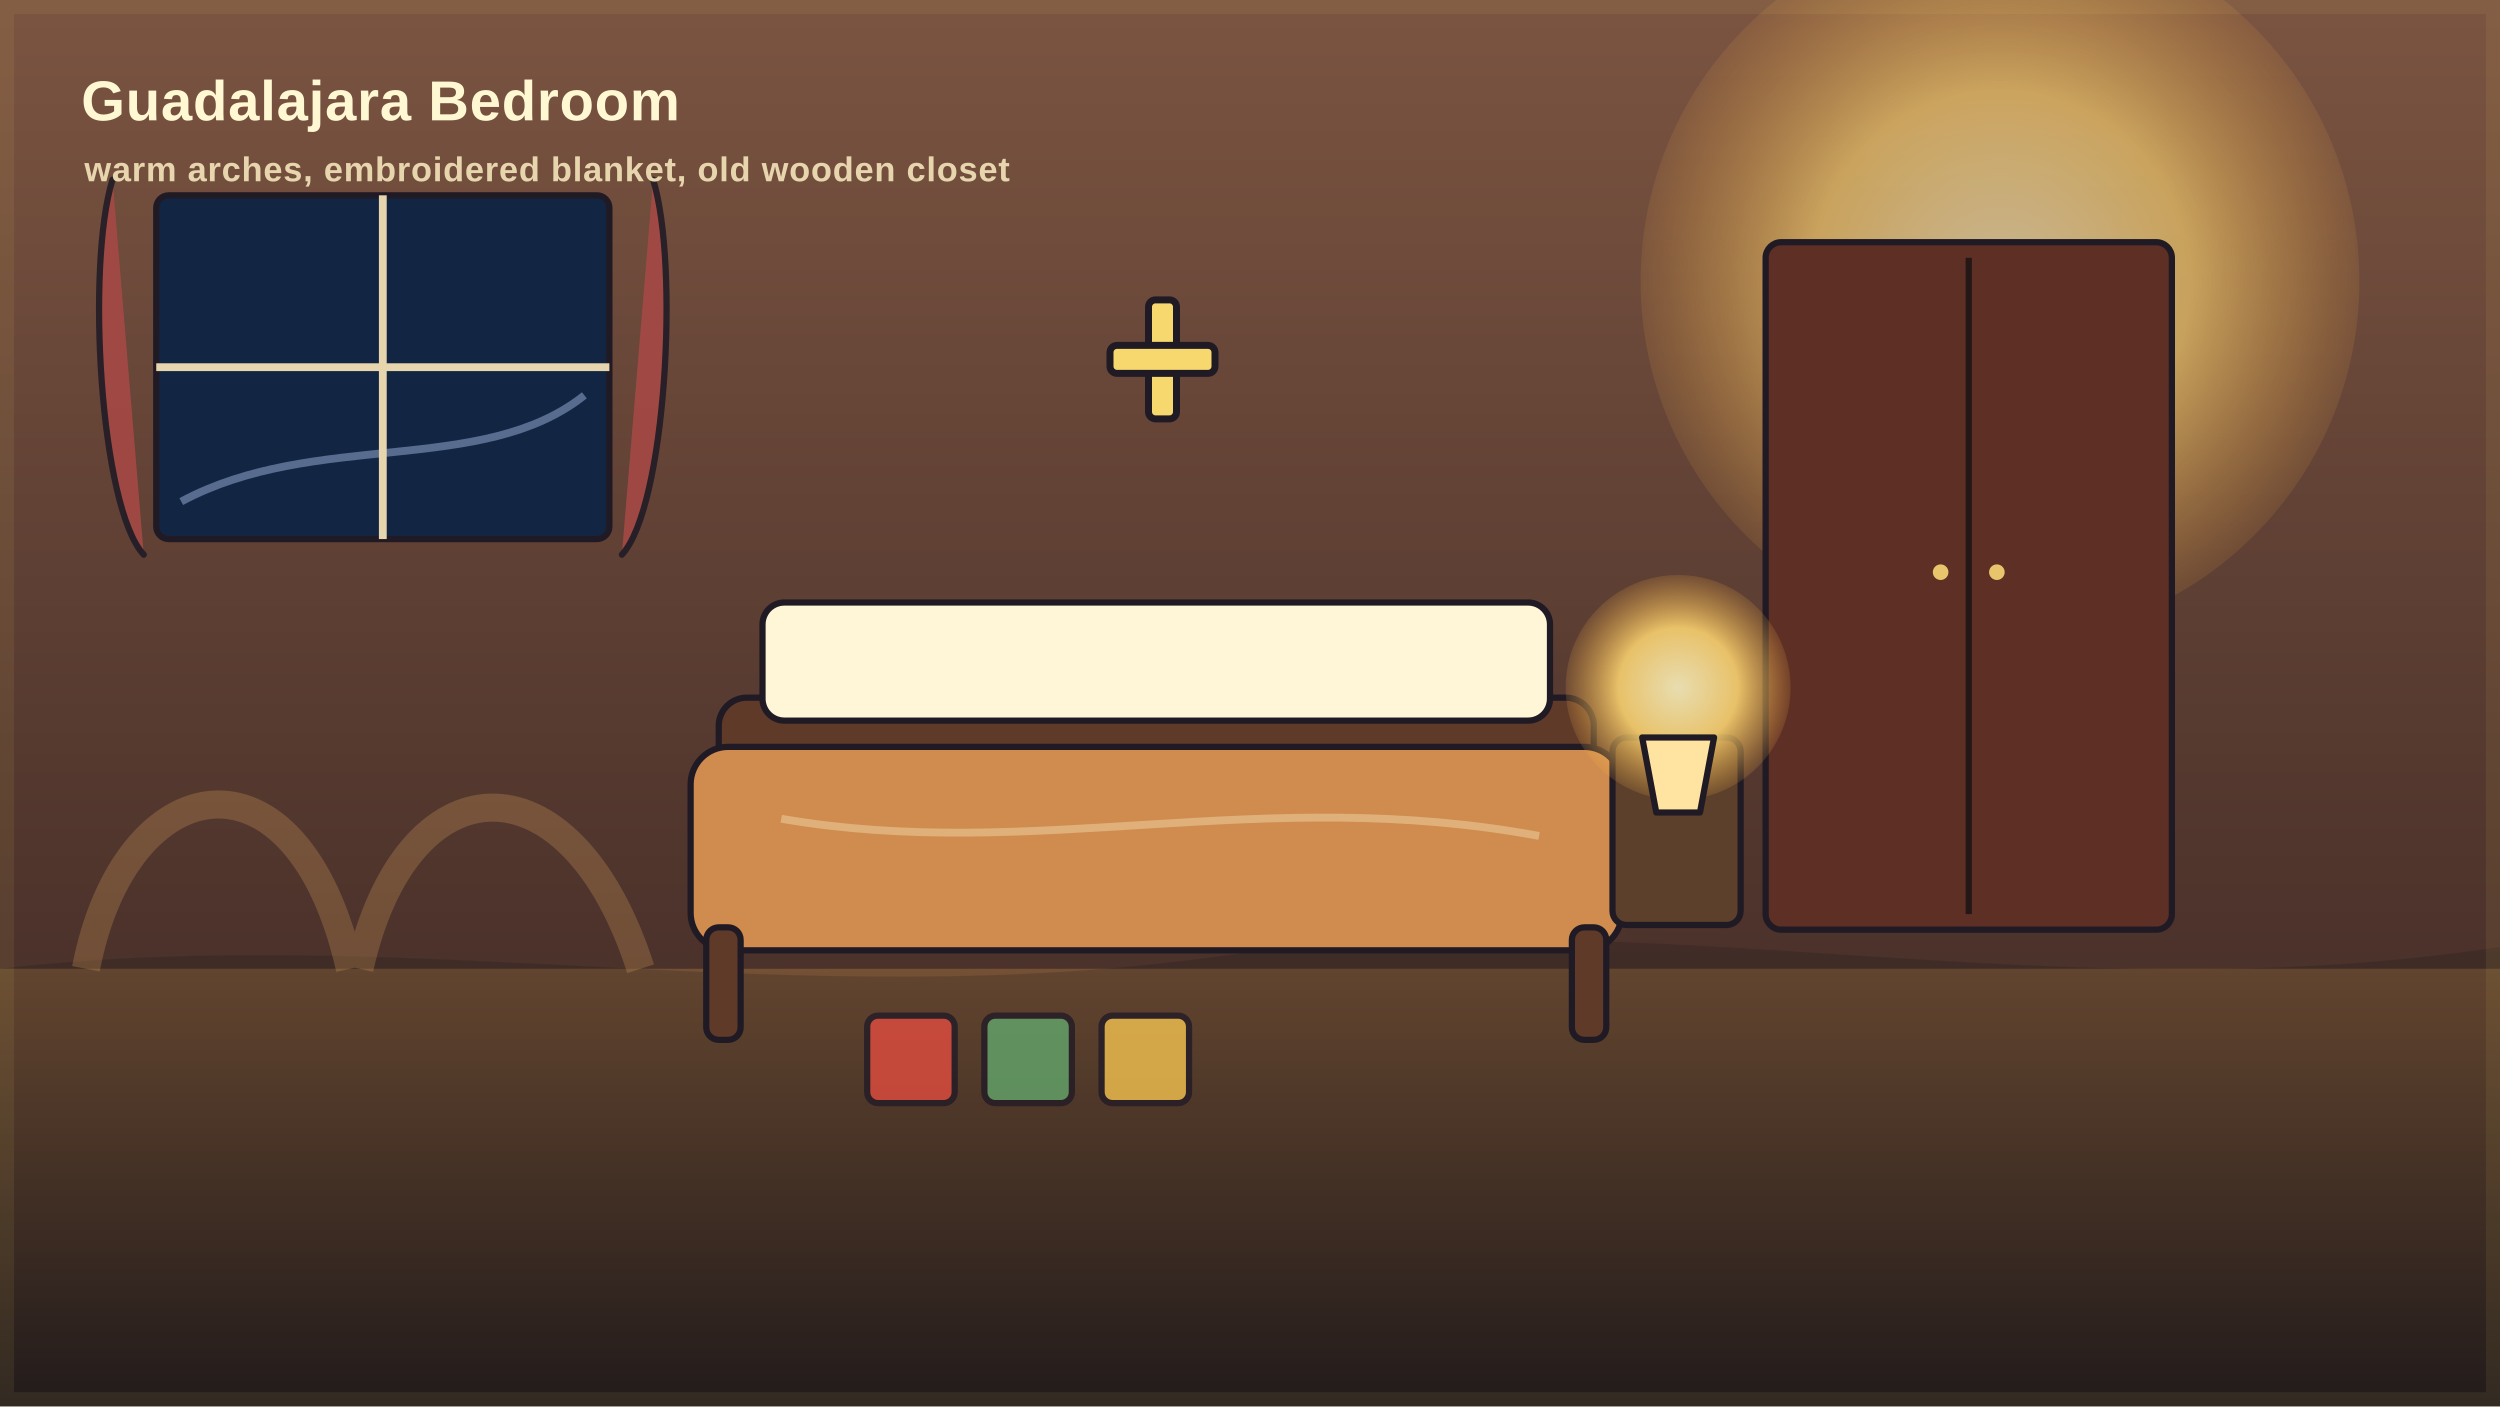
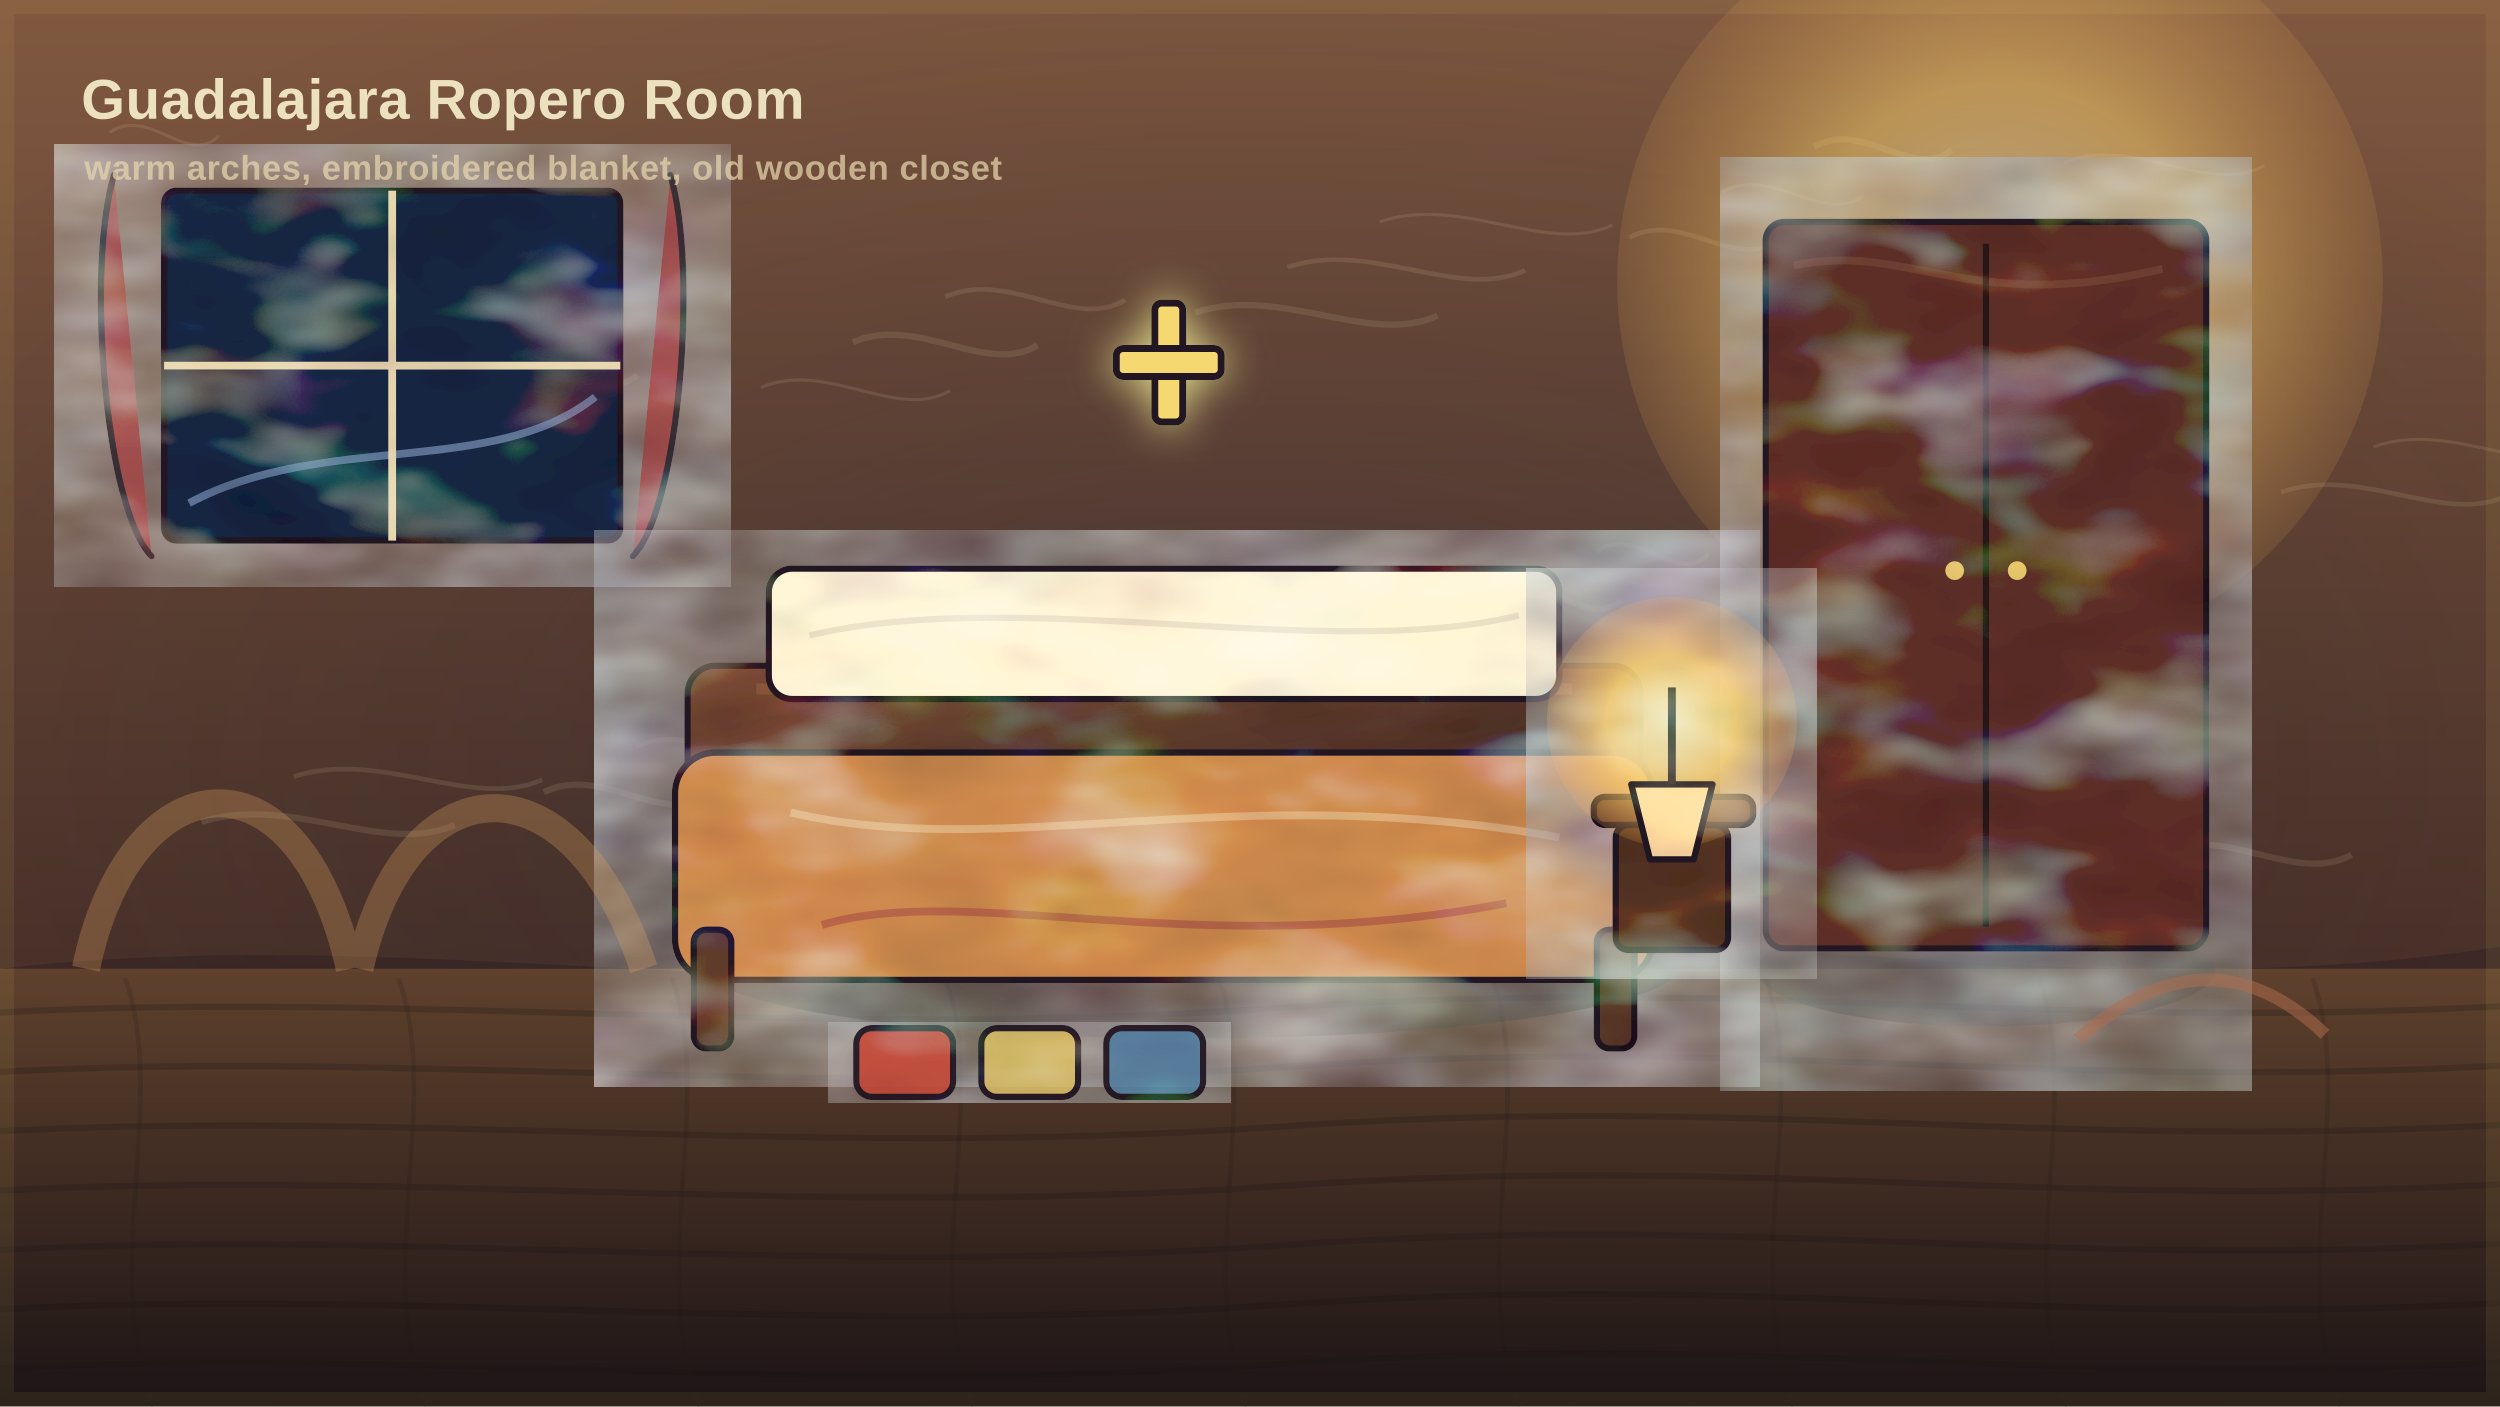
<svg xmlns="http://www.w3.org/2000/svg" width="1600" height="900" viewBox="0 0 1600 900">
  <style>
-   .ink{stroke:#201a25;stroke-width:4;stroke-linecap:round;stroke-linejoin:round}
-   .soft{filter:url(#soft)}
-   .label{font-family:Arial,Helvetica,sans-serif;font-weight:800;letter-spacing:.5px}
+   .ink{stroke:#201823;stroke-width:4;stroke-linecap:round;stroke-linejoin:round}
+   .thin{stroke:#2c2330;stroke-width:2;stroke-linecap:round;stroke-linejoin:round}
+   .paint{filter:url(#paint)}
+   .glow{filter:url(#goldGlow)}
+   .label{font-family:Arial,Helvetica,sans-serif;font-weight:800;letter-spacing:.4px}
</style>
  <defs>
-     <filter id="soft">
-       <feGaussianBlur stdDeviation="7" />
+     <filter id="paint" x="-8%" y="-8%" width="116%" height="116%">
+       <feTurbulence type="fractalNoise" baseFrequency=".009 .018" numOctaves="3" seed="17" result="noise" />
+       <feColorMatrix in="noise" type="saturate" values=".18" result="softNoise" />
+       <feBlend in="SourceGraphic" in2="softNoise" mode="overlay" />
    </filter>
-     <linearGradient id="wall" x1="0" y1="0" x2="0" y2="1">
-       <stop stop-color="#3f4d6d" />
-       <stop offset="1" stop-color="#172033" />
-     </linearGradient>
-     <linearGradient id="floor" x1="0" y1="0" x2="0" y2="1">
-       <stop stop-color="#5b4435" />
-       <stop offset="1" stop-color="#2c211d" />
-     </linearGradient>
-     <radialGradient id="lamp" cx=".5" cy=".5" r=".55">
-       <stop stop-color="#fff7c4" />
-       <stop offset=".48" stop-color="#ffd772" />
-       <stop offset="1" stop-color="#f4a73c" stop-opacity="0" />
+     <filter id="goldGlow" x="-120%" y="-120%" width="340%" height="340%">
+       <feGaussianBlur stdDeviation="12" result="blur" />
+       <feColorMatrix in="blur" type="matrix" values="1 0 0 0 .95  0 1 0 0 .72  0 0 1 0 .25  0 0 0 .82 0" result="gold" />
+       <feMerge>
+         <feMergeNode in="gold" />
+         <feMergeNode in="SourceGraphic" />
+       </feMerge>
+     </filter>
+     <radialGradient id="lamp" cx=".5" cy=".5" r=".58">
+       <stop stop-color="#fff8c8" />
+       <stop offset=".45" stop-color="#ffd56f" />
+       <stop offset="1" stop-color="#f0a948" stop-opacity="0" />
    </radialGradient>
-     <linearGradient id="shadow" x1="0" y1="0" x2="1" y2="1">
-       <stop stop-color="#04070d" />
-       <stop offset="1" stop-color="#1f102b" />
+     <radialGradient id="nightPool" cx=".5" cy=".55" r=".65">
+       <stop stop-color="#1b2441" stop-opacity=".65" />
+       <stop offset="1" stop-color="#070a12" stop-opacity="0" />
+     </radialGradient>
+     <linearGradient id="woodDark" x1="0" y1="0" x2="1" y2="1">
+       <stop stop-color="#7c4d36" />
+       <stop offset="1" stop-color="#38221d" />
    </linearGradient>
    <linearGradient id="sceneWall" x1="0" y1="0" x2="0" y2="1">
-       <stop stop-color="#7b5441" />
+       <stop stop-color="#805840" />
      <stop offset="1" stop-color="#352220" />
    </linearGradient>
    <linearGradient id="sceneFloor" x1="0" y1="0" x2="0" y2="1">
      <stop stop-color="#745034" />
-       <stop offset="1" stop-color="#261d1c" />
+       <stop offset="1" stop-color="#211818" />
    </linearGradient>
  </defs>
  <rect width="1600" height="900" fill="url(#sceneWall)" />
+   <rect width="1600" height="900" fill="url(#nightPool)" opacity=".42" />
+   <path d="M70 85 C94.5 67, 120.4 107, 140 87" stroke="#f4e2ba" stroke-width="2" opacity=".11" fill="none" />
+   <path d="M209 296 C239.45 278, 271.64 318, 296 298" stroke="#f4e2ba" stroke-width="3" opacity=".11" fill="none" />
+   <path d="M348 507 C384.4 489, 422.88 529, 452 509" stroke="#f4e2ba" stroke-width="4" opacity=".11" fill="none" />
+   <path d="M487 248 C529.35 230, 574.12 270, 608 250" stroke="#f4e2ba" stroke-width="2" opacity=".11" fill="none" />
+   <path d="M626 459 C674.3 441, 725.36 481, 764 461" stroke="#f4e2ba" stroke-width="3" opacity=".11" fill="none" />
+   <path d="M765 200 C819.25 182, 876.6 222, 920 202" stroke="#f4e2ba" stroke-width="4" opacity=".11" fill="none" />
+   <path d="M904 411 C930.95 393, 959.44 433, 981 413" stroke="#f4e2ba" stroke-width="2" opacity=".11" fill="none" />
+   <path d="M1043 152 C1075.9 134, 1110.68 174, 1137 154" stroke="#f4e2ba" stroke-width="3" opacity=".11" fill="none" />
+   <path d="M1182 363 C1220.85 345, 1261.92 385, 1293 365" stroke="#f4e2ba" stroke-width="4" opacity=".11" fill="none" />
+   <path d="M1321 104 C1365.8 86, 1413.16 126, 1449 106" stroke="#f4e2ba" stroke-width="2" opacity=".11" fill="none" />
+   <path d="M1460 315 C1510.75 297, 1564.4 337, 1605 317" stroke="#f4e2ba" stroke-width="3" opacity=".11" fill="none" />
+   <path d="M129 526 C185.7 508, 245.64 548, 291 528" stroke="#f4e2ba" stroke-width="4" opacity=".11" fill="none" />
+   <path d="M268 267 C297.4 249, 328.48 289, 352 269" stroke="#f4e2ba" stroke-width="2" opacity=".11" fill="none" />
+   <path d="M407 478 C442.35 460, 479.72 500, 508 480" stroke="#f4e2ba" stroke-width="3" opacity=".11" fill="none" />
+   <path d="M546 219 C587.3 201, 630.96 241, 664 221" stroke="#f4e2ba" stroke-width="4" opacity=".11" fill="none" />
+   <path d="M685 430 C732.25 412, 782.2 452, 820 432" stroke="#f4e2ba" stroke-width="2" opacity=".11" fill="none" />
+   <path d="M824 171 C877.2 153, 933.44 193, 976 173" stroke="#f4e2ba" stroke-width="3" opacity=".11" fill="none" />
+   <path d="M963 382 C988.9 364, 1016.28 404, 1037 384" stroke="#f4e2ba" stroke-width="4" opacity=".11" fill="none" />
+   <path d="M1102 123 C1133.85 105, 1167.52 145, 1193 125" stroke="#f4e2ba" stroke-width="2" opacity=".11" fill="none" />
+   <path d="M1241 334 C1278.8 316, 1318.76 356, 1349 336" stroke="#f4e2ba" stroke-width="3" opacity=".11" fill="none" />
+   <path d="M1380 545 C1423.75 527, 1470 567, 1505 547" stroke="#f4e2ba" stroke-width="4" opacity=".11" fill="none" />
+   <path d="M1519 286 C1568.7 268, 1621.24 308, 1661 288" stroke="#f4e2ba" stroke-width="2" opacity=".11" fill="none" />
+   <path d="M188 497 C243.65 479, 302.48 519, 347 499" stroke="#f4e2ba" stroke-width="3" opacity=".11" fill="none" />
+   <path d="M327 238 C355.35 220, 385.32 260, 408 240" stroke="#f4e2ba" stroke-width="4" opacity=".11" fill="none" />
+   <path d="M466 449 C500.3 431, 536.56 471, 564 451" stroke="#f4e2ba" stroke-width="2" opacity=".11" fill="none" />
+   <path d="M605 190 C645.25 172, 687.8 212, 720 192" stroke="#f4e2ba" stroke-width="3" opacity=".11" fill="none" />
+   <path d="M744 401 C790.2 383, 839.04 423, 876 403" stroke="#f4e2ba" stroke-width="4" opacity=".11" fill="none" />
+   <path d="M883 142 C935.15 124, 990.28 164, 1032 144" stroke="#f4e2ba" stroke-width="2" opacity=".11" fill="none" />
+   <path d="M1022 353 C1046.85 335, 1073.12 375, 1093 355" stroke="#f4e2ba" stroke-width="3" opacity=".11" fill="none" />
+   <path d="M1161 94 C1191.8 76, 1224.36 116, 1249 96" stroke="#f4e2ba" stroke-width="4" opacity=".11" fill="none" />
  <rect y="620" width="1600" height="280" fill="url(#sceneFloor)" />
-   <path d="M0 620 C260 590 510 650 780 612 C1070 575 1310 650 1600 606 L1600 900 L0 900Z" fill="#110f17" opacity=".18" />
-   <circle cx="1280" cy="180" r="230" fill="url(#lamp)" opacity=".62" />
-   <g>
-     <rect x="100" y="125" width="290" height="220" rx="8" fill="#122542" class="ink" />
-     <path d="M116 321 C201.5 275, 308.8 305, 374 253" stroke="#8fa6ce" stroke-width="5" fill="none" opacity=".55" />
-     <line x1="245" y1="125" x2="245" y2="345" stroke="#e7d6ad" stroke-width="5" />
-     <line x1="100" y1="235" x2="390" y2="235" stroke="#e7d6ad" stroke-width="5" />
-     <path d="M72 115 C55 170, 64 325, 92 355" fill="#a74945" opacity=".88" class="ink" />
-     <path d="M418 115 C435 170, 426 325, 398 355" fill="#a74945" opacity=".88" class="ink" />
+   <path d="M0 648 C260 634, 520 666, 820 645 S1300 660, 1600 644" stroke="#1b1414" stroke-opacity=".22" stroke-width="4" fill="none" />
+   <path d="M0 686 C260 672, 520 704, 820 683 S1300 698, 1600 682" stroke="#1b1414" stroke-opacity=".22" stroke-width="4" fill="none" />
+   <path d="M0 724 C260 710, 520 742, 820 721 S1300 736, 1600 720" stroke="#1b1414" stroke-opacity=".22" stroke-width="4" fill="none" />
+   <path d="M0 762 C260 748, 520 780, 820 759 S1300 774, 1600 758" stroke="#1b1414" stroke-opacity=".22" stroke-width="4" fill="none" />
+   <path d="M0 800 C260 786, 520 818, 820 797 S1300 812, 1600 796" stroke="#1b1414" stroke-opacity=".22" stroke-width="4" fill="none" />
+   <path d="M0 838 C260 824, 520 856, 820 835 S1300 850, 1600 834" stroke="#1b1414" stroke-opacity=".22" stroke-width="4" fill="none" />
+   <path d="M0 876 C260 862, 520 894, 820 873 S1300 888, 1600 872" stroke="#1b1414" stroke-opacity=".22" stroke-width="4" fill="none" />
+   <path d="M80 626 C108 704, 64 812, 98 900" stroke="#271c1b" stroke-opacity=".18" stroke-width="3" fill="none" />
+   <path d="M255 626 C283 704, 239 812, 273 900" stroke="#271c1b" stroke-opacity=".18" stroke-width="3" fill="none" />
+   <path d="M430 626 C458 704, 414 812, 448 900" stroke="#271c1b" stroke-opacity=".18" stroke-width="3" fill="none" />
+   <path d="M605 626 C633 704, 589 812, 623 900" stroke="#271c1b" stroke-opacity=".18" stroke-width="3" fill="none" />
+   <path d="M780 626 C808 704, 764 812, 798 900" stroke="#271c1b" stroke-opacity=".18" stroke-width="3" fill="none" />
+   <path d="M955 626 C983 704, 939 812, 973 900" stroke="#271c1b" stroke-opacity=".18" stroke-width="3" fill="none" />
+   <path d="M1130 626 C1158 704, 1114 812, 1148 900" stroke="#271c1b" stroke-opacity=".18" stroke-width="3" fill="none" />
+   <path d="M1305 626 C1333 704, 1289 812, 1323 900" stroke="#271c1b" stroke-opacity=".18" stroke-width="3" fill="none" />
+   <path d="M1480 626 C1508 704, 1464 812, 1498 900" stroke="#271c1b" stroke-opacity=".18" stroke-width="3" fill="none" />
+   <path d="M0 620 C260 590 510 650 780 612 C1070 575 1310 650 1600 606 L1600 900 L0 900Z" fill="#08070d" opacity=".2" />
+   <circle cx="1280" cy="180" r="245" fill="url(#lamp)" opacity=".5" />
+   <g class="paint">
+     <rect x="105" y="122" width="292" height="224" rx="8" fill="#122542" class="ink" />
+     <path d="M121 322 C207.2 276, 315.24 306, 381 254" stroke="#9cb3d8" stroke-width="5" fill="none" opacity=".55" />
+     <line x1="251" y1="122" x2="251" y2="346" stroke="#e7d6ad" stroke-width="5" />
+     <line x1="105" y1="234" x2="397" y2="234" stroke="#e7d6ad" stroke-width="5" />
+     <path d="M73 112 C55 170, 67 326, 97 356" fill="#a74945" opacity=".9" class="ink" />
+     <path d="M429 112 C447 170, 435 326, 405 356" fill="#a74945" opacity=".9" class="ink" />
  </g>
-   <g>
-     <rect x="1130" y="155" width="260" height="440" rx="10" fill="#5d2f25" class="ink" />
-     <line x1="1260" y1="165" x2="1260" y2="585" stroke="#251716" stroke-width="4" />
-     <circle cx="1242" cy="366.2" r="5" fill="#e8c46d" />
-     <circle cx="1278" cy="366.2" r="5" fill="#e8c46d" />
+   <g class="paint">
+     <ellipse cx="1271" cy="621" rx="146.64" ry="36" fill="#07080e" opacity=".28" />
+     <rect x="1130" y="142" width="282" height="465" rx="12" fill="#5d2f25" class="ink" />
+     <path d="M1148 170 C1220 154, 1260 202, 1384 172" stroke="#906247" stroke-width="5" opacity=".34" fill="none" />
+     <line x1="1271" y1="156" x2="1271" y2="593" stroke="#251716" stroke-width="4" />
+     <circle cx="1251" cy="365.2" r="6" fill="#e8c46d" />
+     <circle cx="1291" cy="365.2" r="6" fill="#e8c46d" />
  </g>
-   <g>
-     <rect x="460" y="446.5" width="560" height="100.8" rx="18" fill="#5f3a29" class="ink" />
-     <rect x="488" y="385.6" width="504" height="75.6" rx="14" fill="#fff6d8" class="ink" />
-     <rect x="442" y="478" width="596" height="130.2" rx="24" fill="#d08c4e" class="ink" />
-     <path d="M500 524 C661.6 552, 807.2 502, 985 535" fill="none" stroke="#fff8d3" stroke-opacity=".34" stroke-width="5" />
-     <rect x="452" y="593.5" width="22" height="72" rx="8" fill="#5f3a29" class="ink" />
-     <rect x="1006" y="593.5" width="22" height="72" rx="8" fill="#5f3a29" class="ink" />
+   <g class="paint">
+     <ellipse cx="762.34" cy="618.58" rx="312.12" ry="46" fill="#07080e" opacity=".32" />
+     <rect x="440" y="425.98" width="610" height="124.12" rx="18" fill="url(#woodDark)" class="ink" />
+     <path d="M484 440.96 H1006" stroke="#a36a47" stroke-width="7" opacity=".45" />
+     <rect x="492" y="363.92" width="506" height="83.46" rx="15" fill="#fff6d8" class="ink" />
+     <path d="M518 406.72 C652.52 374.62, 849.04 423.84, 972 393.88" stroke="#d7cbb6" stroke-width="4" opacity=".5" fill="none" />
+     <rect x="432" y="481.62" width="626" height="145.52" rx="26" fill="#d08c4e" class="ink" />
+     <path d="M506 520 C640.96 552, 791.24 498, 998 536" fill="none" stroke="#fff8d3" stroke-opacity=".34" stroke-width="5" />
+     <path d="M526 592 C617.84 564, 768.12 616, 964 578" stroke="#a74945" stroke-width="5" opacity=".55" fill="none" />
+     <rect x="444" y="595.04" width="24" height="76" rx="8" fill="#5f3a29" class="ink" />
+     <rect x="1022" y="595.04" width="24" height="76" rx="8" fill="#5f3a29" class="ink" />
  </g>
-   <g transform="translate(744 230) scale(1.12)">
+   <g transform="translate(748 232) scale(1.12)" class="glow">
    <rect x="-8" y="-34" width="16" height="68" rx="4" fill="#f6d86f" class="ink" />
    <rect x="-30" y="-8" width="60" height="16" rx="4" fill="#f6d86f" class="ink" />
  </g>
-   <rect x="1032" y="472" width="82" height="120" rx="9" fill="#5c402c" class="ink" />
-   <circle cx="1074" cy="440" r="72" fill="url(#lamp)" opacity=".86" />
-   <path d="M1051 472 L1097 472 L1088 520 L1060 520Z" fill="#ffe3a0" class="ink" />
-   <g opacity=".8">
-     <path d="M55 620 C80 490 190 470 224 620 M230 620 C260 485 365 480 410 620" fill="none" stroke="#e1a45f" stroke-width="18" opacity=".32" />
-     <rect x="555" y="650" width="56" height="56" rx="7" fill="#e14c3e" class="ink" />
-     <rect x="630" y="650" width="56" height="56" rx="7" fill="#62a56a" class="ink" />
-     <rect x="705" y="650" width="56" height="56" rx="7" fill="#f2c14f" class="ink" />
+   <g class="paint">
+     <rect x="1020" y="510" width="102" height="18" rx="7" fill="#6a422e" class="ink" />
+     <rect x="1034" y="528" width="72" height="80" rx="8" fill="#543420" class="ink" />
+     <circle cx="1070" cy="462" r="80" fill="url(#lamp)" opacity=".82" />
+     <path d="M1044 502 L1096 502 L1084 550 L1056 550Z" fill="#ffe1a0" class="ink" />
+     <line x1="1070" y1="502" x2="1070" y2="440" stroke="#3b2b21" stroke-width="5" />
  </g>
-   <text x="52" y="77" class="label" font-size="36" fill="#fff8d3">Guadalajara Bedroom</text>
-   <text x="54" y="116" class="label" font-size="22" fill="#e7d6ad">warm arches, embroidered blanket, old wooden closet</text>
+   <g opacity=".92">
+     <path d="M55 620 C82 488 190 470 224 620 M230 620 C260 486 366 480 412 620" fill="none" stroke="#e1a45f" stroke-width="18" opacity=".32" />
+     <g class="paint">
+       <rect x="548" y="658" width="62" height="44" rx="10" fill="#c94f3e" class="ink" />
+       <rect x="628" y="658" width="62" height="44" rx="10" fill="#d9bd67" class="ink" />
+       <rect x="708" y="658" width="62" height="44" rx="10" fill="#5a84a7" class="ink" />
+     </g>
+     <path d="M1330 665 C1390 612 1442 618 1488 662" stroke="#b36d4c" stroke-width="8" fill="none" opacity=".55" />
+   </g>
+   <text x="52" y="76" class="label" font-size="36" fill="#fff8d3" opacity=".86">Guadalajara Ropero Room</text>
+   <text x="54" y="115" class="label" font-size="22" fill="#e7d6ad" opacity=".72">warm arches, embroidered blanket, old wooden closet</text>
  <rect x="0" y="0" width="1600" height="900" fill="none" stroke="#f6d86f" stroke-opacity=".08" stroke-width="18" />
</svg>
